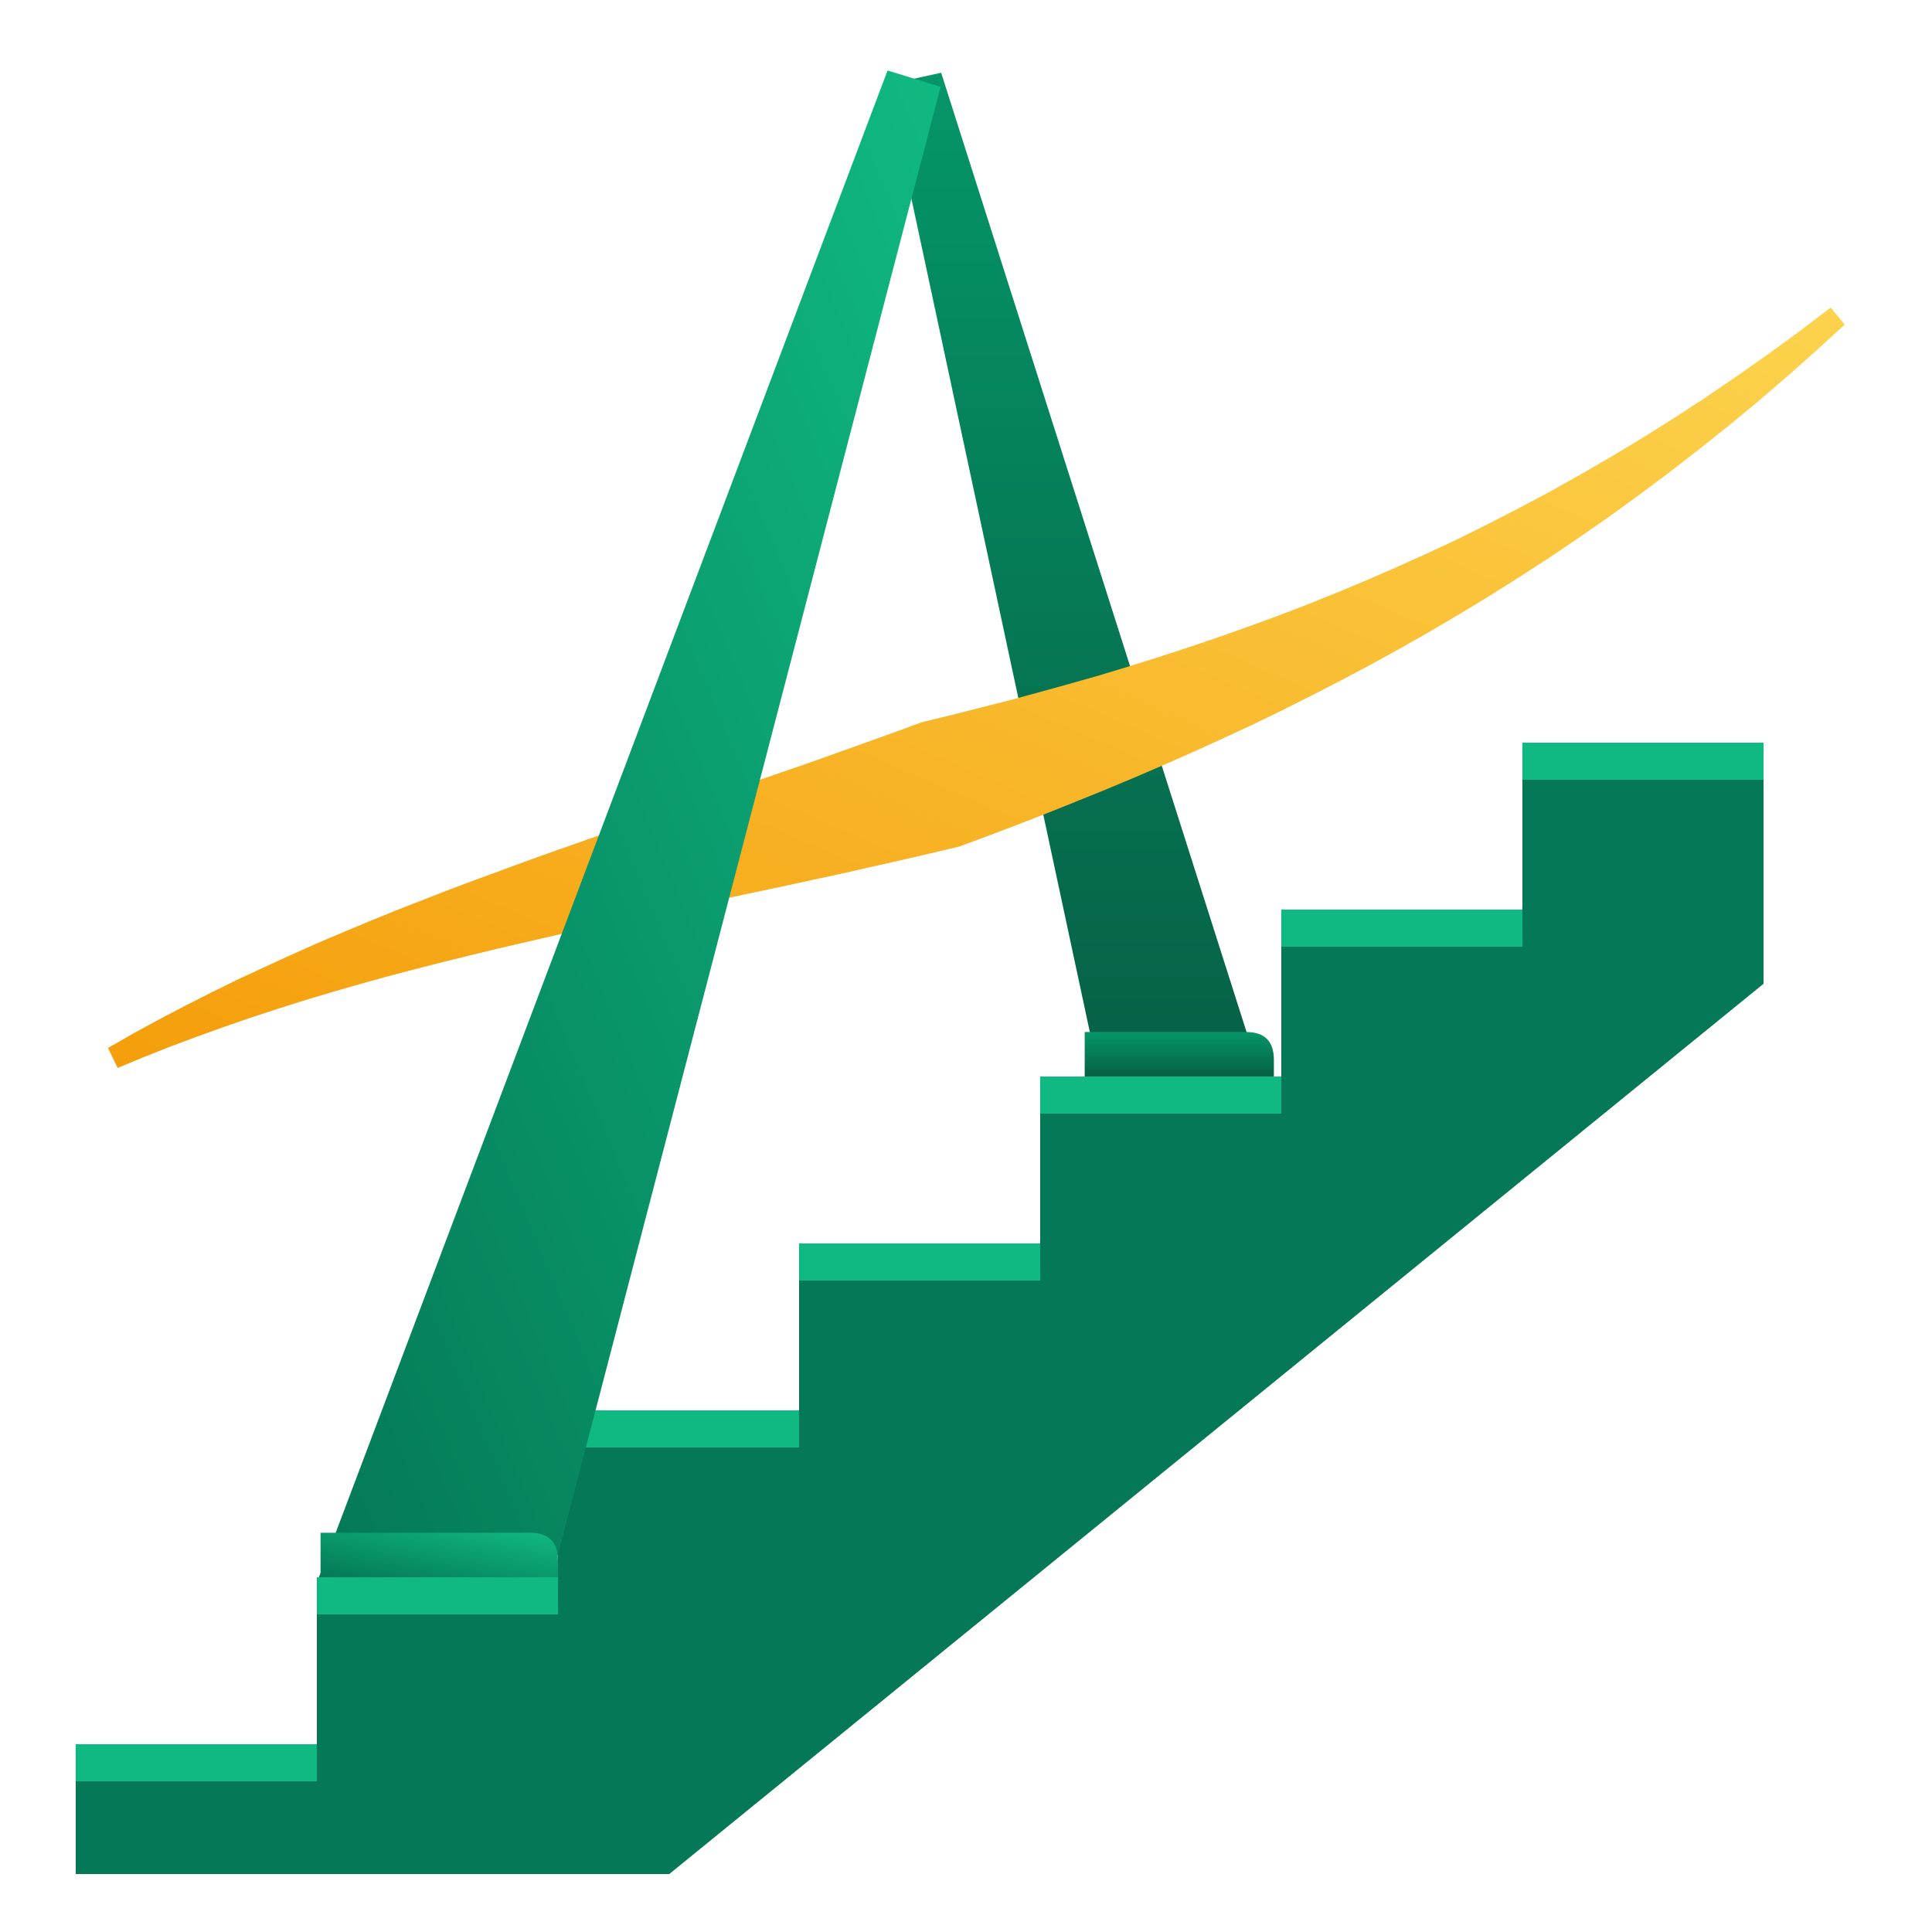
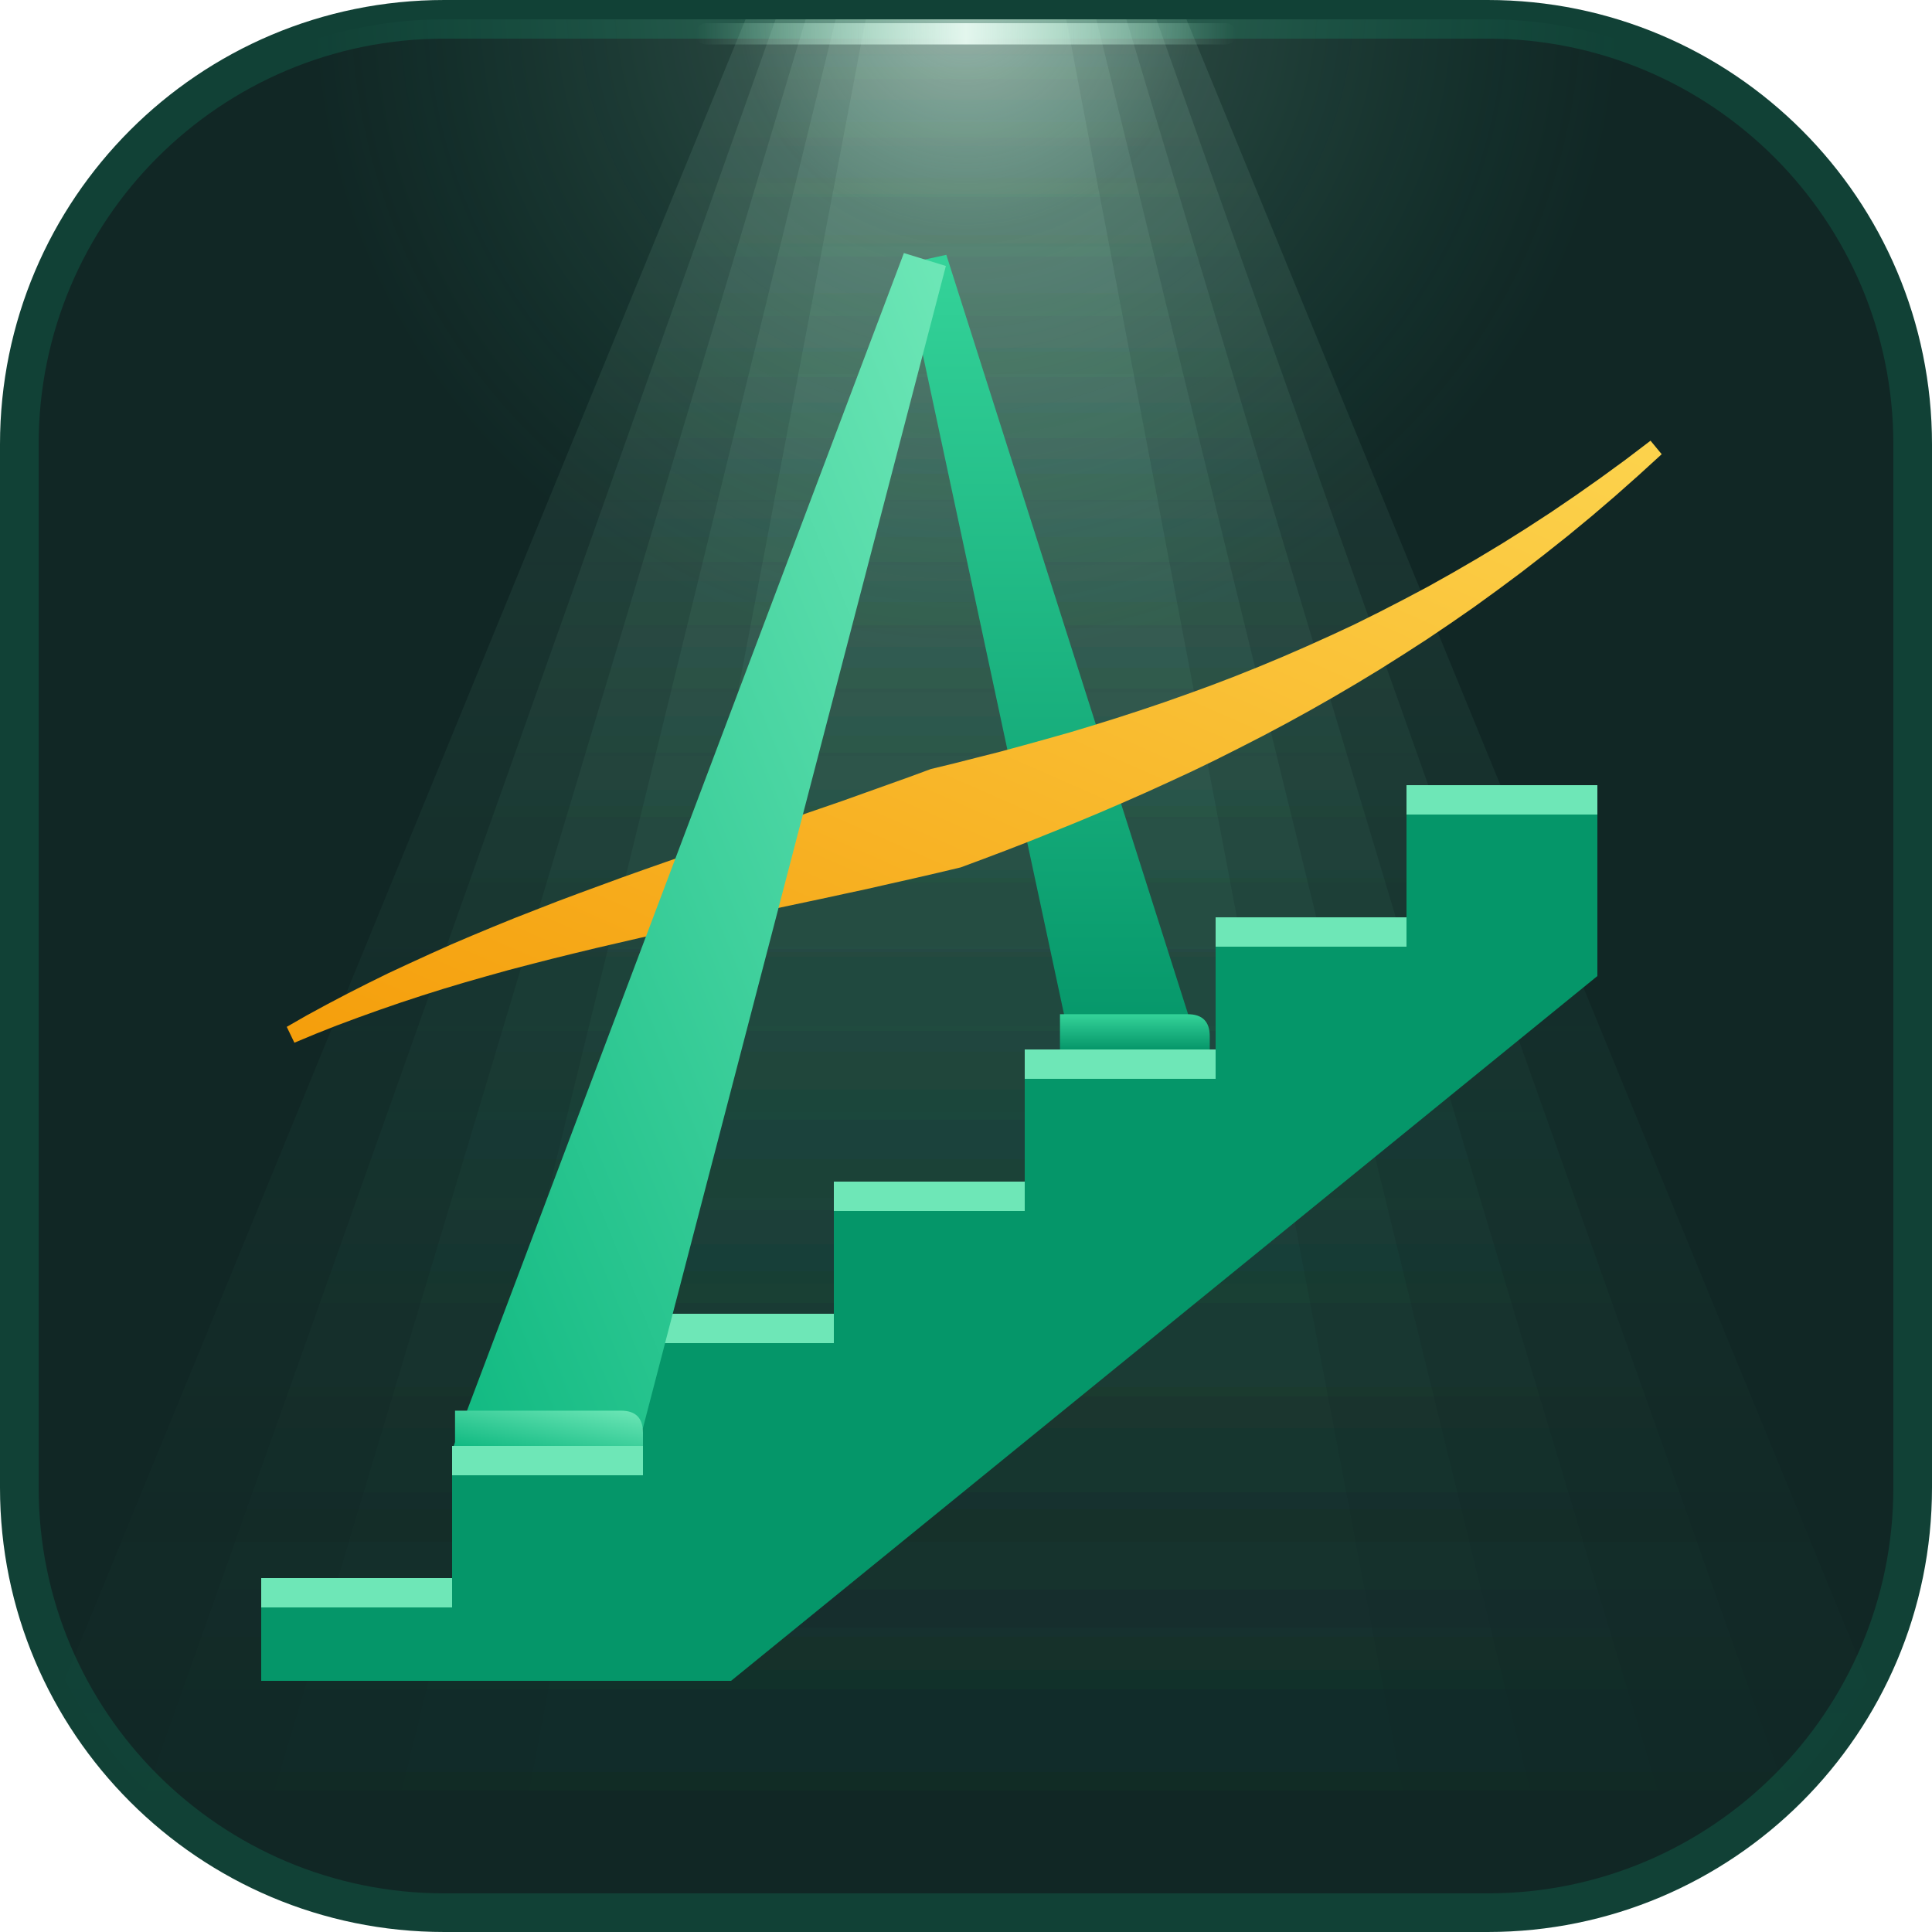
<svg xmlns="http://www.w3.org/2000/svg" viewBox="0 0 100 100" width="100" height="100">
-   <style>.d{display:none}@media (prefers-color-scheme: dark){.d{display:inline}.l{display:none}}</style>
  <defs>
-     <linearGradient id="darkg" x1="0" y1="1" x2="1" y2="0">
+     <linearGradient id="g" x1="0" y1="1" x2="1" y2="0">
      <stop offset="0" stop-color="#10B981" />
      <stop offset="1" stop-color="#6EE7B7" />
    </linearGradient>
-     <linearGradient id="darkg2" x1="0" y1="0" x2="0" y2="1">
+     <linearGradient id="g2" x1="0" y1="0" x2="0" y2="1">
      <stop offset="0" stop-color="#34D399" />
      <stop offset="1" stop-color="#059669" />
    </linearGradient>
-     <linearGradient id="darks" x1="0" y1="1" x2="1" y2="0">
+     <linearGradient id="s" x1="0" y1="1" x2="1" y2="0">
      <stop offset="0" stop-color="#F59E0B" />
      <stop offset="1" stop-color="#FCD34D" />
    </linearGradient>
-     <linearGradient id="lightg" x1="0" y1="1" x2="1" y2="0">
-       <stop offset="0" stop-color="#047857" />
-       <stop offset="1" stop-color="#10B981" />
+     <clipPath id="clip">
+       <rect x="1" y="1" width="98" height="98" rx="22" />
+     </clipPath>
+     <linearGradient id="beam" x1="0" y1="0" x2="0" y2="1">
+       <stop offset="0" stop-color="#D1FAE5" stop-opacity=".10" />
+       <stop offset=".5" stop-color="#6EE7B7" stop-opacity=".04" />
+       <stop offset=".95" stop-color="#34D399" stop-opacity="0" />
    </linearGradient>
-     <linearGradient id="lightg2" x1="0" y1="0" x2="0" y2="1">
-       <stop offset="0" stop-color="#059669" />
-       <stop offset="1" stop-color="#065F46" />
-     </linearGradient>
-     <linearGradient id="lights" x1="0" y1="1" x2="1" y2="0">
-       <stop offset="0" stop-color="#F59E0B" />
-       <stop offset="1" stop-color="#FCD34D" />
+     <radialGradient id="src" cx="50" cy="0" r="34" gradientUnits="userSpaceOnUse">
+       <stop offset="0" stop-color="#ECFDF5" stop-opacity=".45" />
+       <stop offset=".35" stop-color="#A7F3D0" stop-opacity=".14" />
+       <stop offset="1" stop-color="#34D399" stop-opacity="0" />
+     </radialGradient>
+     <linearGradient id="lamp" x1="0" y1="0" x2="1" y2="0">
+       <stop offset="0" stop-color="#A7F3D0" stop-opacity="0" />
+       <stop offset=".5" stop-color="#ECFDF5" stop-opacity=".9" />
+       <stop offset="1" stop-color="#A7F3D0" stop-opacity="0" />
    </linearGradient>
  </defs>
-   <g class="l">
-     <g transform="translate(2 1) scale(0.96)">
-       <polygon points="2,93 15,93 15,84 28,84 28,75 41,75 41,66 54,66 54,57 67,57 67,48 80,48 80,39 93,39 93,52 34,100 2,100" fill="#047857" />
-       <rect x="2" y="93" width="13" height="2" fill="#10B981" />
-       <rect x="15" y="84" width="13" height="2" fill="#10B981" />
-       <rect x="28" y="75" width="13" height="2" fill="#10B981" />
-       <rect x="41" y="66" width="13" height="2" fill="#10B981" />
-       <rect x="54" y="57" width="13" height="2" fill="#10B981" />
-       <rect x="67" y="48" width="13" height="2" fill="#10B981" />
-       <rect x="80" y="39" width="13" height="2" fill="#10B981" />
-       <g fill="url(#lightg2)">
-         <path d="M45.74 3.52 L57.19 57.00 L65.89 57.00 L48.66 2.88 Z" />
-         <path d="M56.4 57 V54.6 H65.1 Q66.6 54.6 66.6 56.1 V57 Z" />
-       </g>
-       <path d="M4.26 56.54 L5.70 55.94 L7.14 55.37 L8.59 54.83 L10.04 54.31 L11.49 53.81 L12.95 53.33 L14.41 52.87 L15.88 52.43 L17.35 52.01 L18.82 51.60 L20.31 51.21 L21.79 50.83 L23.29 50.46 L24.78 50.10 L26.29 49.75 L27.80 49.40 L29.31 49.06 L30.84 48.73 L32.37 48.40 L33.90 48.07 L35.44 47.74 L36.99 47.41 L38.55 47.08 L40.11 46.75 L41.68 46.41 L43.26 46.07 L44.84 45.71 L46.44 45.35 L48.04 44.98 L49.64 44.60 L51.20 44.02 L52.76 43.43 L54.33 42.82 L55.90 42.19 L57.48 41.55 L59.06 40.89 L60.64 40.21 L62.23 39.51 L63.81 38.79 L65.41 38.05 L67.00 37.28 L68.59 36.48 L70.19 35.66 L71.79 34.81 L73.39 33.93 L74.99 33.02 L76.59 32.08 L78.19 31.11 L79.79 30.10 L81.40 29.06 L83.00 27.98 L84.60 26.87 L86.20 25.71 L87.80 24.52 L89.40 23.28 L91.00 22.01 L92.60 20.69 L94.20 19.32 L95.79 17.91 L97.38 16.46 L96.62 15.54 L94.91 16.84 L93.21 18.08 L91.52 19.27 L89.83 20.42 L88.14 21.52 L86.47 22.57 L84.79 23.58 L83.12 24.55 L81.46 25.48 L79.80 26.36 L78.15 27.21 L76.50 28.03 L74.85 28.80 L73.21 29.54 L71.58 30.25 L69.95 30.93 L68.33 31.58 L66.71 32.20 L65.09 32.79 L63.48 33.36 L61.88 33.90 L60.28 34.42 L58.68 34.92 L57.09 35.40 L55.50 35.85 L53.91 36.29 L52.33 36.72 L50.75 37.12 L49.18 37.52 L47.61 37.90 L46.09 38.46 L44.58 39.00 L43.07 39.54 L41.56 40.08 L40.05 40.60 L38.54 41.12 L37.04 41.64 L35.54 42.16 L34.04 42.67 L32.54 43.19 L31.05 43.71 L29.56 44.23 L28.08 44.75 L26.59 45.28 L25.12 45.82 L23.65 46.36 L22.18 46.91 L20.72 47.48 L19.26 48.05 L17.81 48.64 L16.37 49.24 L14.94 49.85 L13.51 50.49 L12.09 51.14 L10.67 51.80 L9.27 52.49 L7.87 53.20 L6.48 53.93 L5.10 54.68 L3.74 55.46 Z" fill="url(#lights)" />
-       <g fill="url(#lightg)">
-         <path d="M45.77 2.76 L15.11 84.00 L27.68 84.00 L48.63 3.64 Z" />
-         <path d="M15.2 84 V81.6 H26.5 Q28 81.6 28 83.1 V84 Z" />
-       </g>
+   <rect x="1" y="1" width="98" height="98" rx="22" fill="#112725" stroke="#114136" stroke-width="2" />
+   <g clip-path="url(#clip)">
+     <polygon points="45,0 55,0 74,100 26,100" fill="url(#beam)" />
+     <polygon points="43.5,0 56.5,0 81,100 19,100" fill="url(#beam)" />
+     <polygon points="42,0 58,0 88,100 12,100" fill="url(#beam)" />
+     <polygon points="40.5,0 59.5,0 95,100 5,100" fill="url(#beam)" />
+     <polygon points="39,0 61,0 102,100 -2,100" fill="url(#beam)" />
+     <rect x="0" y="0" width="100" height="45" fill="url(#src)" />
+     <rect x="36" y="1.2" width="28" height="1.1" rx=".55" fill="url(#lamp)" />
+   </g>
+   <g transform="translate(12 11) scale(0.76)">
+     <polygon points="2,93 15,93 15,84 28,84 28,75 41,75 41,66 54,66 54,57 67,57 67,48 80,48 80,39 93,39 93,52 34,100 2,100" fill="#059669" />
+     <rect x="2" y="93" width="13" height="2" fill="#6EE7B7" />
+     <rect x="15" y="84" width="13" height="2" fill="#6EE7B7" />
+     <rect x="28" y="75" width="13" height="2" fill="#6EE7B7" />
+     <rect x="41" y="66" width="13" height="2" fill="#6EE7B7" />
+     <rect x="54" y="57" width="13" height="2" fill="#6EE7B7" />
+     <rect x="67" y="48" width="13" height="2" fill="#6EE7B7" />
+     <rect x="80" y="39" width="13" height="2" fill="#6EE7B7" />
+     <g fill="url(#g2)">
+       <path d="M45.74 3.52 L57.19 57.00 L65.89 57.00 L48.66 2.88 Z" />
+       <path d="M56.4 57 V54.6 H65.1 Q66.6 54.6 66.6 56.1 V57 Z" />
    </g>
-   </g>
-   <g class="d">
-     <g transform="translate(2 1) scale(0.96)">
-       <polygon points="2,93 15,93 15,84 28,84 28,75 41,75 41,66 54,66 54,57 67,57 67,48 80,48 80,39 93,39 93,52 34,100 2,100" fill="#059669" />
-       <rect x="2" y="93" width="13" height="2" fill="#6EE7B7" />
-       <rect x="15" y="84" width="13" height="2" fill="#6EE7B7" />
-       <rect x="28" y="75" width="13" height="2" fill="#6EE7B7" />
-       <rect x="41" y="66" width="13" height="2" fill="#6EE7B7" />
-       <rect x="54" y="57" width="13" height="2" fill="#6EE7B7" />
-       <rect x="67" y="48" width="13" height="2" fill="#6EE7B7" />
-       <rect x="80" y="39" width="13" height="2" fill="#6EE7B7" />
-       <g fill="url(#darkg2)">
-         <path d="M45.74 3.52 L57.19 57.00 L65.89 57.00 L48.66 2.88 Z" />
-         <path d="M56.4 57 V54.6 H65.1 Q66.6 54.6 66.6 56.1 V57 Z" />
-       </g>
-       <path d="M4.26 56.54 L5.70 55.94 L7.14 55.37 L8.59 54.83 L10.04 54.31 L11.49 53.81 L12.95 53.33 L14.41 52.87 L15.88 52.43 L17.35 52.01 L18.82 51.60 L20.31 51.21 L21.79 50.83 L23.29 50.46 L24.78 50.10 L26.29 49.75 L27.80 49.40 L29.31 49.06 L30.84 48.73 L32.37 48.40 L33.90 48.07 L35.44 47.74 L36.99 47.41 L38.55 47.08 L40.11 46.75 L41.68 46.41 L43.26 46.07 L44.84 45.71 L46.44 45.35 L48.04 44.98 L49.64 44.60 L51.20 44.02 L52.76 43.43 L54.33 42.82 L55.90 42.19 L57.48 41.55 L59.06 40.89 L60.64 40.21 L62.23 39.51 L63.81 38.79 L65.41 38.05 L67.00 37.28 L68.59 36.48 L70.19 35.66 L71.79 34.81 L73.39 33.93 L74.99 33.02 L76.59 32.08 L78.19 31.11 L79.79 30.10 L81.40 29.06 L83.00 27.98 L84.60 26.87 L86.20 25.71 L87.80 24.52 L89.40 23.28 L91.00 22.01 L92.60 20.69 L94.20 19.32 L95.79 17.91 L97.38 16.46 L96.62 15.54 L94.91 16.84 L93.21 18.08 L91.52 19.27 L89.83 20.42 L88.14 21.52 L86.47 22.57 L84.79 23.58 L83.12 24.55 L81.46 25.48 L79.80 26.36 L78.15 27.21 L76.50 28.03 L74.85 28.80 L73.21 29.54 L71.58 30.25 L69.95 30.93 L68.33 31.58 L66.71 32.20 L65.09 32.79 L63.48 33.36 L61.88 33.90 L60.28 34.42 L58.68 34.92 L57.09 35.40 L55.50 35.85 L53.91 36.29 L52.33 36.72 L50.75 37.12 L49.18 37.52 L47.61 37.90 L46.09 38.46 L44.58 39.00 L43.07 39.54 L41.56 40.08 L40.05 40.60 L38.54 41.12 L37.04 41.64 L35.54 42.16 L34.04 42.67 L32.54 43.19 L31.05 43.71 L29.56 44.23 L28.08 44.75 L26.59 45.28 L25.12 45.82 L23.65 46.36 L22.18 46.91 L20.72 47.48 L19.26 48.05 L17.81 48.64 L16.37 49.24 L14.94 49.85 L13.51 50.49 L12.09 51.14 L10.67 51.80 L9.27 52.49 L7.87 53.20 L6.48 53.93 L5.10 54.68 L3.74 55.46 Z" fill="url(#darks)" />
-       <g fill="url(#darkg)">
-         <path d="M45.77 2.76 L15.11 84.00 L27.68 84.00 L48.63 3.64 Z" />
-         <path d="M15.2 84 V81.6 H26.5 Q28 81.6 28 83.1 V84 Z" />
-       </g>
+     <path d="M4.26 56.54 L5.70 55.94 L7.14 55.37 L8.59 54.83 L10.04 54.31 L11.49 53.81 L12.95 53.33 L14.41 52.87 L15.88 52.43 L17.35 52.01 L18.82 51.60 L20.31 51.21 L21.79 50.83 L23.29 50.46 L24.78 50.10 L26.29 49.75 L27.80 49.40 L29.31 49.06 L30.84 48.73 L32.37 48.40 L33.90 48.07 L35.44 47.74 L36.99 47.41 L38.55 47.08 L40.11 46.75 L41.68 46.41 L43.26 46.07 L44.84 45.71 L46.44 45.35 L48.04 44.98 L49.64 44.60 L51.20 44.02 L52.76 43.43 L54.33 42.82 L55.90 42.19 L57.48 41.55 L59.06 40.89 L60.64 40.21 L62.23 39.51 L63.81 38.79 L65.41 38.05 L67.00 37.28 L68.59 36.48 L70.19 35.66 L71.79 34.81 L73.39 33.93 L74.99 33.02 L76.59 32.08 L78.19 31.11 L79.79 30.10 L81.40 29.06 L83.00 27.98 L84.60 26.87 L86.20 25.71 L87.80 24.52 L89.40 23.28 L91.00 22.01 L92.60 20.69 L94.20 19.32 L95.79 17.91 L97.38 16.46 L96.62 15.54 L94.91 16.84 L93.21 18.08 L91.52 19.27 L89.83 20.42 L88.14 21.52 L86.47 22.57 L84.79 23.58 L83.12 24.55 L81.46 25.48 L79.80 26.36 L78.15 27.21 L76.50 28.03 L74.85 28.80 L73.21 29.54 L71.58 30.25 L69.95 30.93 L68.33 31.58 L66.71 32.20 L65.09 32.79 L63.48 33.36 L61.88 33.90 L60.28 34.42 L58.68 34.92 L57.09 35.40 L55.50 35.85 L53.91 36.29 L52.33 36.72 L50.75 37.12 L49.18 37.52 L47.61 37.90 L46.09 38.46 L44.58 39.00 L43.07 39.54 L41.56 40.08 L40.05 40.60 L38.54 41.12 L37.04 41.64 L35.54 42.16 L34.04 42.67 L32.54 43.19 L31.05 43.71 L29.56 44.23 L28.08 44.75 L26.59 45.28 L25.12 45.82 L23.65 46.36 L22.18 46.91 L20.72 47.48 L19.26 48.05 L17.81 48.64 L16.37 49.24 L14.94 49.85 L13.51 50.49 L12.09 51.14 L10.67 51.80 L9.27 52.49 L7.87 53.20 L6.48 53.93 L5.10 54.68 L3.74 55.46 Z" fill="url(#s)" />
+     <g fill="url(#g)">
+       <path d="M45.77 2.76 L15.11 84.00 L27.68 84.00 L48.63 3.64 Z" />
+       <path d="M15.2 84 V81.6 H26.5 Q28 81.6 28 83.1 V84 Z" />
    </g>
  </g>
</svg>
